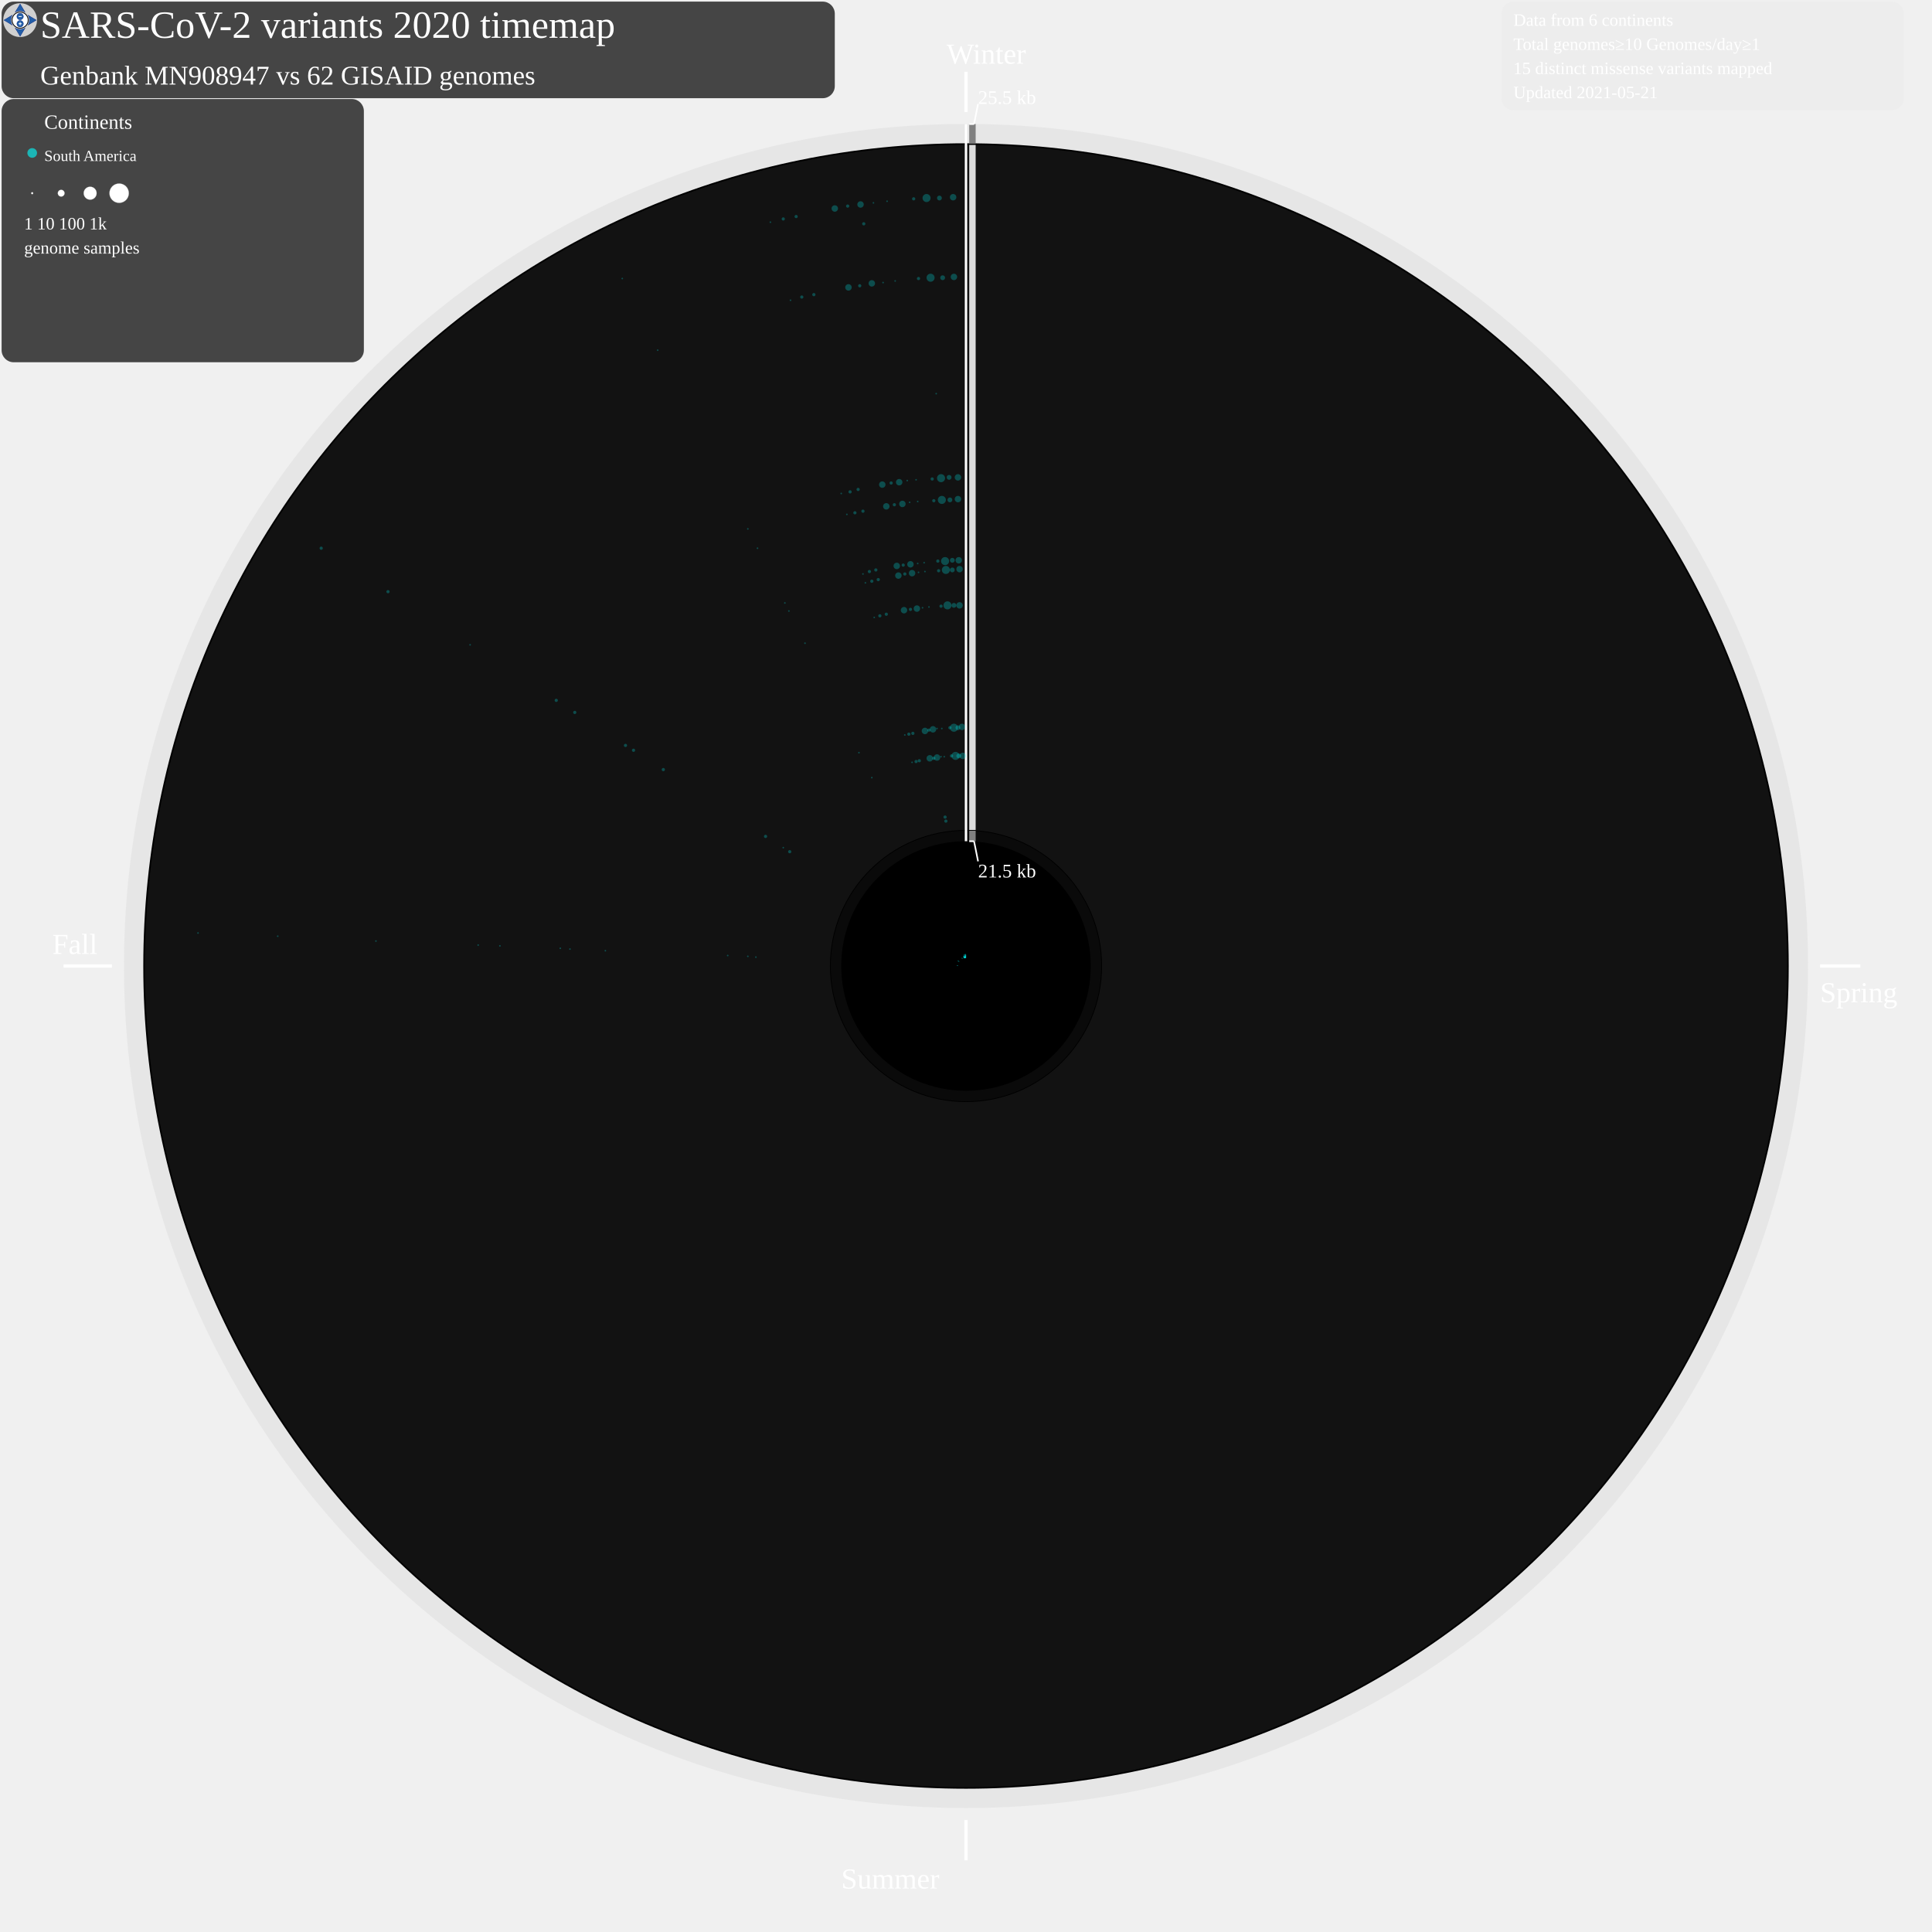
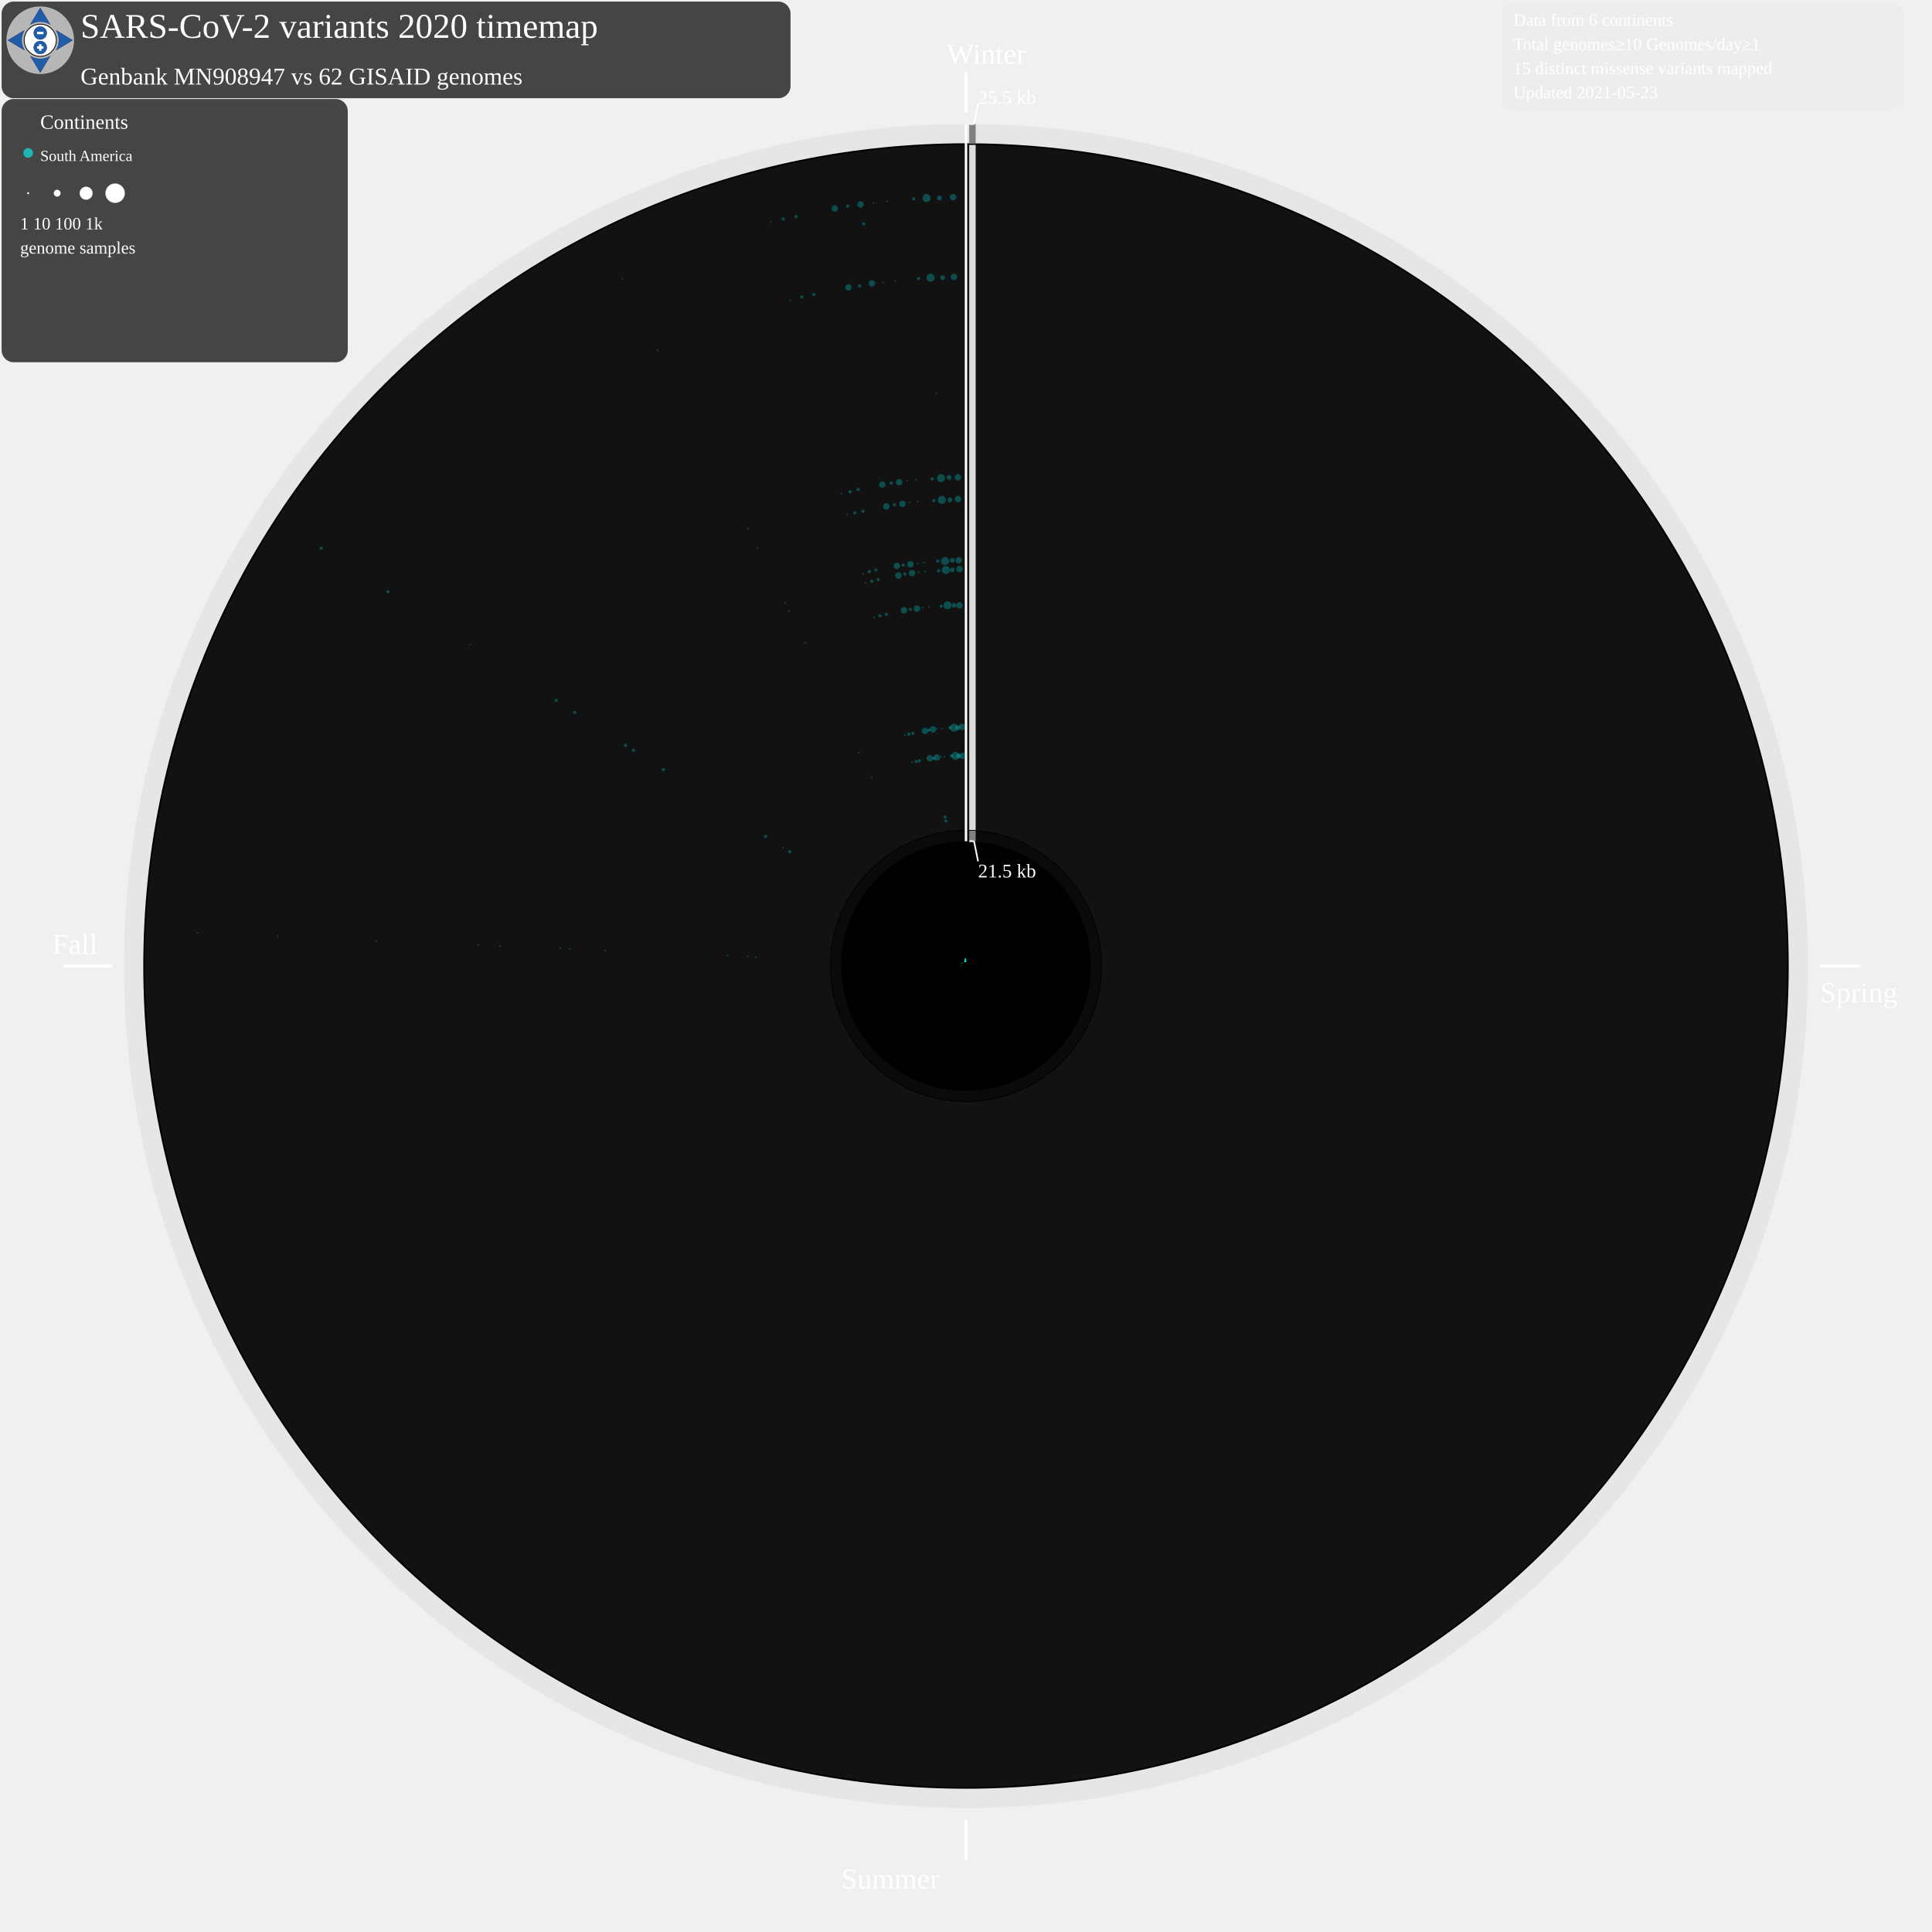
<svg xmlns="http://www.w3.org/2000/svg" width="2400" height="2400" style="background-color:black" viewBox="0 0 2400 2400" id="map-svg">
  <defs>
    <style type="text/css">
	.sb {
	stroke-width:0.8;
	stroke-opacity:50%;
	}
	.compass {
	fill: #fff;
	stroke: #000;
	stroke-width: 1;
	}
	.button {
	fill: #225EA8;
	stroke: #0C2C84;
	stroke-width: 0.5;
	stroke-miterlimit:6;
	stroke-linecap: round;
	}
	.button:hover {
	stroke-width: 1;
	}
	.plus-minus {
	fill: #fff;
	pointer-events: none;
	}
	.cv {
	stroke: none;
	fill-opacity:0.25;
	}
	a:link, a:visited {
	cursor: pointer;
	}
	a:hover, a:active {
	outline: dotted 2px yellow;
	}
	g:hover, g:active {
	outline: dotted 2px yellow;
	}
+ 	.static {
+ 	cursor: not-allowed;
+ 	}
+ 	.draggable, .draggable-group {
+ 	cursor: pointer;
+ 	}
+ 	svg text {
+ 	cursor: default;
+ 	-webkit-user-select: none;
+ 	-moz-user-select: none;
+ 	-ms-user-select: none;
+ 	user-select: none;
+ 	}
	</style>
  </defs>
-   <text font-size="4.0em" x="50" y="47" fill="white">SARS-CoV-2 variants 2020 timemap</text>
-   <g id="matrix-group" transform="matrix(1 0 0 1 0 0)">
+   <text font-size="3.6em" x="100" y="47" fill="white">SARS-CoV-2 variants 2020 timemap</text>
+   <g id="matrix-group" transform="matrix(1 0 0 1 0 0)" class="draggable-group">
    <circle cx="1200" cy="1200" r="1046" style="fill:grey;stroke:black;stroke-width:0;fill-opacity:0.085;" />
    <circle cx="1200" cy="1200" r="1022" style="fill:black;stroke:black;stroke-width:0;fill-opacity:1;" />
    <circle cx="1200" cy="1200" r="1020" style="fill:gainsboro;stroke:black;stroke-width:0;fill-opacity:0.085;" />
    <circle cx="1200" cy="1200" r="169" style="fill:black;stroke:black;stroke-width:0;fill-opacity:1;" />
    <circle cx="1200" cy="1200" r="168" style="fill:grey;stroke:black;stroke-width:0;fill-opacity:0.085;" />
    <circle cx="1200" cy="1200" r="155" style="fill:black;stroke:black;stroke-width:0;fill-opacity:1;" />
    <line x1="1200" y1="89.131" x2="1200" y2="139.131" style="stroke:white;stroke-width:4" />
    <text font-size="3.0em" x="1176" y="79.131" fill="white">Winter</text>
    <line x1="2261" y1="1200" x2="2311" y2="1200" style="stroke:white;stroke-width:4" />
    <text font-size="3.0em" x="2261" y="1245" fill="white">Spring</text>
    <line x1="1200" y1="2261" x2="1200" y2="2311" style="stroke:white;stroke-width:4" />
    <text font-size="3.0em" x="1045" y="2346" fill="white">Summer</text>
    <line x1="139" y1="1200" x2="79" y2="1200" style="stroke:white;stroke-width:4" />
    <text font-size="3.0em" x="65" y="1185" fill="white">Fall</text>
    <g>
      <line x1="1208" y1="1045" x2="1208" y2="1032" style="stroke:grey;stroke-width:8" />
    </g>
    <g>
      <line x1="1208" y1="1031" x2="1208" y2="180" style="stroke:gainsboro;stroke-width:8" />
    </g>
    <g>
      <line x1="1208" y1="178" x2="1208" y2="154" style="stroke:grey;stroke-width:8" />
    </g>
    <line x1="1200" y1="154.131" x2="1200" y2="1045" style="stroke:white;stroke-width:3" />
    <line x1="1204" y1="154.131" x2="1210" y2="154.131" style="stroke:white;stroke-width:2" />
    <line x1="1210" y1="154.131" x2="1215" y2="129.131" style="stroke:white;stroke-width:2" />
    <line x1="1204" y1="1045" x2="1210" y2="1045" style="stroke:white;stroke-width:2" />
    <line x1="1210" y1="1045" x2="1215" y2="1070" style="stroke:white;stroke-width:2" />
    <text font-size="2.0em" x="1215" y="129.131" fill="white">25.5 kb</text>
    <text font-size="2.0em" x="1215" y="1090" fill="white">21.5 kb</text>
    <g>
-       <line x1="1190.0" y1="1199.6" x2="1188.7" y2="1199.5" style="stroke:cyan;" class="sb" />
+       <line x1="1195.0" y1="1199.8" x2="1193.7" y2="1199.7" style="stroke:cyan;" class="sb" />
    </g>
    <g>
      <circle cx="939" cy="1189" r="1" style="fill:cyan;" class="cv" />
    </g>
    <g>
      <circle cx="929" cy="1188" r="1" style="fill:cyan;" class="cv" />
    </g>
    <g>
      <circle cx="904" cy="1187" r="1" style="fill:cyan;" class="cv" />
    </g>
    <g>
      <circle cx="752" cy="1181" r="1" style="fill:cyan;" class="cv" />
    </g>
    <g>
      <circle cx="708" cy="1179" r="1" style="fill:cyan;" class="cv" />
    </g>
    <g>
      <circle cx="696" cy="1178" r="1" style="fill:cyan;" class="cv" />
    </g>
    <g>
      <circle cx="621" cy="1175" r="1" style="fill:cyan;" class="cv" />
    </g>
    <g>
      <circle cx="594" cy="1174" r="1" style="fill:cyan;" class="cv" />
    </g>
    <g>
      <circle cx="467" cy="1169" r="1" style="fill:cyan;" class="cv" />
    </g>
    <g>
      <circle cx="345" cy="1163" r="1" style="fill:cyan;" class="cv" />
    </g>
    <g>
      <circle cx="246" cy="1159" r="1" style="fill:cyan;" class="cv" />
    </g>
    <g>
-       <line x1="1191.6" y1="1194.6" x2="1189.8" y2="1193.4" style="stroke:cyan;" class="sb" />
+       <line x1="1195.8" y1="1197.3" x2="1194.0" y2="1196.1" style="stroke:cyan;" class="sb" />
    </g>
    <g>
      <circle cx="981" cy="1058" r="2" style="fill:cyan;" class="cv" />
    </g>
    <g>
      <circle cx="973" cy="1053" r="1" style="fill:cyan;" class="cv" />
    </g>
    <g>
      <circle cx="951" cy="1039" r="2" style="fill:cyan;" class="cv" />
    </g>
    <g>
      <circle cx="824" cy="956" r="2" style="fill:cyan;" class="cv" />
    </g>
    <g>
      <circle cx="787" cy="932" r="2" style="fill:cyan;" class="cv" />
    </g>
    <g>
      <circle cx="777" cy="926" r="2" style="fill:cyan;" class="cv" />
    </g>
    <g>
      <circle cx="714" cy="885" r="2" style="fill:cyan;" class="cv" />
    </g>
    <g>
      <circle cx="691" cy="870" r="2" style="fill:cyan;" class="cv" />
    </g>
    <g>
      <circle cx="584" cy="801" r="1" style="fill:cyan;" class="cv" />
    </g>
    <g>
      <circle cx="482" cy="735" r="2" style="fill:cyan;" class="cv" />
    </g>
    <g>
      <circle cx="399" cy="681" r="2" style="fill:cyan;" class="cv" />
    </g>
    <g>
-       <line x1="1195.5" y1="1191.1" x2="1194.9" y2="1189.8" style="stroke:cyan;" class="sb" />
+       <line x1="1197.8" y1="1195.5" x2="1197.2" y2="1194.3" style="stroke:cyan;" class="sb" />
    </g>
    <g>
      <circle cx="1083" cy="966" r="1" style="fill:cyan;" class="cv" />
    </g>
    <g>
      <circle cx="1067" cy="935" r="1" style="fill:cyan;" class="cv" />
    </g>
    <g>
      <circle cx="1000" cy="799" r="1" style="fill:cyan;" class="cv" />
    </g>
    <g>
      <circle cx="980" cy="759" r="1" style="fill:cyan;" class="cv" />
    </g>
    <g>
      <circle cx="975" cy="749" r="1" style="fill:cyan;" class="cv" />
    </g>
    <g>
      <circle cx="941" cy="681" r="1" style="fill:cyan;" class="cv" />
    </g>
    <g>
      <circle cx="929" cy="657" r="1" style="fill:cyan;" class="cv" />
    </g>
    <g>
      <circle cx="817" cy="435" r="1" style="fill:cyan;" class="cv" />
    </g>
    <g>
      <circle cx="773" cy="346" r="1" style="fill:cyan;" class="cv" />
    </g>
    <g>
-       <line x1="1197.5" y1="1190.3" x2="1197.1" y2="1189.0" style="stroke:cyan;" class="sb" />
+       <line x1="1198.7" y1="1195.2" x2="1198.4" y2="1193.9" style="stroke:cyan;" class="sb" />
    </g>
    <g>
      <circle cx="1133" cy="947" r="1" style="fill:cyan;" class="cv" />
    </g>
    <g>
      <circle cx="1124" cy="913" r="1" style="fill:cyan;" class="cv" />
    </g>
    <g>
      <circle cx="1086" cy="767" r="1" style="fill:cyan;" class="cv" />
    </g>
    <g>
      <circle cx="1075" cy="724" r="1" style="fill:cyan;" class="cv" />
    </g>
    <g>
      <circle cx="1072" cy="713" r="1" style="fill:cyan;" class="cv" />
    </g>
    <g>
      <circle cx="1052" cy="639" r="1" style="fill:cyan;" class="cv" />
    </g>
    <g>
      <circle cx="1045" cy="613" r="1" style="fill:cyan;" class="cv" />
    </g>
    <g>
      <circle cx="982" cy="373" r="1" style="fill:cyan;" class="cv" />
    </g>
    <g>
      <circle cx="957" cy="276" r="1" style="fill:cyan;" class="cv" />
    </g>
    <g>
-       <line x1="1197.6" y1="1190.3" x2="1197.0" y2="1187.7" style="stroke:cyan;" class="sb" />
+       <line x1="1198.8" y1="1195.1" x2="1198.2" y2="1192.5" style="stroke:cyan;" class="sb" />
    </g>
    <g>
      <circle cx="1138" cy="946" r="2" style="fill:cyan;" class="cv" />
    </g>
    <g>
      <circle cx="1129" cy="912" r="2" style="fill:cyan;" class="cv" />
    </g>
    <g>
      <circle cx="1093" cy="765" r="2" style="fill:cyan;" class="cv" />
    </g>
    <g>
      <circle cx="1083" cy="722" r="2" style="fill:cyan;" class="cv" />
    </g>
    <g>
      <circle cx="1080" cy="710" r="2" style="fill:cyan;" class="cv" />
    </g>
    <g>
      <circle cx="1062" cy="637" r="2" style="fill:cyan;" class="cv" />
    </g>
    <g>
      <circle cx="1056" cy="611" r="2" style="fill:cyan;" class="cv" />
    </g>
    <g>
      <circle cx="996" cy="369" r="2" style="fill:cyan;" class="cv" />
    </g>
    <g>
      <circle cx="973" cy="272" r="2" style="fill:cyan;" class="cv" />
    </g>
    <g>
-       <line x1="1197.8" y1="1190.2" x2="1197.2" y2="1187.6" style="stroke:cyan;" class="sb" />
+       <line x1="1198.9" y1="1195.1" x2="1198.3" y2="1192.5" style="stroke:cyan;" class="sb" />
    </g>
    <g>
      <circle cx="1142" cy="945" r="2" style="fill:cyan;" class="cv" />
    </g>
    <g>
      <circle cx="1134" cy="911" r="2" style="fill:cyan;" class="cv" />
    </g>
    <g>
      <circle cx="1101" cy="763" r="2" style="fill:cyan;" class="cv" />
    </g>
    <g>
      <circle cx="1091" cy="720" r="2" style="fill:cyan;" class="cv" />
    </g>
    <g>
      <circle cx="1088" cy="708" r="2" style="fill:cyan;" class="cv" />
    </g>
    <g>
      <circle cx="1072" cy="635" r="2" style="fill:cyan;" class="cv" />
    </g>
    <g>
      <circle cx="1066" cy="608" r="2" style="fill:cyan;" class="cv" />
    </g>
    <g>
      <circle cx="1011" cy="366" r="2" style="fill:cyan;" class="cv" />
    </g>
    <g>
      <circle cx="989" cy="269" r="2" style="fill:cyan;" class="cv" />
    </g>
    <g>
-       <line x1="1198.3" y1="1190.1" x2="1197.6" y2="1186.1" style="stroke:cyan;" class="sb" />
+       <line x1="1199.1" y1="1195.1" x2="1198.5" y2="1191.1" style="stroke:cyan;" class="sb" />
    </g>
    <g>
      <circle cx="1155" cy="942" r="4" style="fill:cyan;" class="cv" />
    </g>
    <g>
      <circle cx="1149" cy="908" r="4" style="fill:cyan;" class="cv" />
    </g>
    <g>
      <circle cx="1123" cy="758" r="4" style="fill:cyan;" class="cv" />
    </g>
    <g>
      <circle cx="1116" cy="715" r="4" style="fill:cyan;" class="cv" />
    </g>
    <g>
      <circle cx="1114" cy="703" r="4" style="fill:cyan;" class="cv" />
    </g>
    <g>
      <circle cx="1101" cy="629" r="4" style="fill:cyan;" class="cv" />
    </g>
    <g>
      <circle cx="1096" cy="602" r="4" style="fill:cyan;" class="cv" />
    </g>
    <g>
      <circle cx="1054" cy="357" r="4" style="fill:cyan;" class="cv" />
    </g>
    <g>
      <circle cx="1037" cy="259" r="4" style="fill:cyan;" class="cv" />
    </g>
    <g>
-       <line x1="1198.5" y1="1190.1" x2="1198.0" y2="1187.4" style="stroke:cyan;" class="sb" />
+       <line x1="1199.2" y1="1195.1" x2="1198.8" y2="1192.4" style="stroke:cyan;" class="sb" />
    </g>
    <g>
      <circle cx="1160" cy="942" r="2" style="fill:cyan;" class="cv" />
    </g>
    <g>
      <circle cx="1154" cy="907" r="2" style="fill:cyan;" class="cv" />
    </g>
    <g>
      <circle cx="1131" cy="757" r="2" style="fill:cyan;" class="cv" />
    </g>
    <g>
      <circle cx="1124" cy="713" r="2" style="fill:cyan;" class="cv" />
    </g>
    <g>
      <circle cx="1122" cy="702" r="2" style="fill:cyan;" class="cv" />
    </g>
    <g>
      <circle cx="1111" cy="627" r="2" style="fill:cyan;" class="cv" />
    </g>
    <g>
      <circle cx="1107" cy="600" r="2" style="fill:cyan;" class="cv" />
    </g>
    <g>
      <circle cx="1068" cy="355" r="2" style="fill:cyan;" class="cv" />
    </g>
    <g>
      <circle cx="1053" cy="256" r="2" style="fill:cyan;" class="cv" />
    </g>
    <g>
-       <line x1="1198.6" y1="1190.1" x2="1198.0" y2="1185.3" style="stroke:cyan;" class="sb" />
+       <line x1="1199.3" y1="1195.0" x2="1198.7" y2="1190.2" style="stroke:cyan;" class="sb" />
    </g>
    <g>
      <circle cx="1175" cy="1020" r="2" style="fill:cyan;" class="cv" />
    </g>
    <g>
      <circle cx="1174" cy="1015" r="2" style="fill:cyan;" class="cv" />
    </g>
    <g>
      <circle cx="1164" cy="941" r="4" style="fill:cyan;" class="cv" />
    </g>
    <g>
      <circle cx="1159" cy="906" r="4" style="fill:cyan;" class="cv" />
    </g>
    <g>
      <circle cx="1139" cy="756" r="4" style="fill:cyan;" class="cv" />
    </g>
    <g>
      <circle cx="1133" cy="712" r="4" style="fill:cyan;" class="cv" />
    </g>
    <g>
      <circle cx="1131" cy="701" r="4" style="fill:cyan;" class="cv" />
    </g>
    <g>
      <circle cx="1121" cy="626" r="4" style="fill:cyan;" class="cv" />
    </g>
    <g>
      <circle cx="1117" cy="599" r="4" style="fill:cyan;" class="cv" />
    </g>
    <g>
      <circle cx="1083" cy="352" r="4" style="fill:cyan;" class="cv" />
    </g>
    <g>
      <circle cx="1073" cy="278" r="2" style="fill:cyan;" class="cv" />
    </g>
    <g>
      <circle cx="1069" cy="254" r="4" style="fill:cyan;" class="cv" />
    </g>
    <g>
-       <line x1="1198.8" y1="1190.1" x2="1198.6" y2="1188.7" style="stroke:cyan;" class="sb" />
+       <line x1="1199.4" y1="1195.0" x2="1199.2" y2="1193.7" style="stroke:cyan;" class="sb" />
    </g>
    <g>
      <circle cx="1169" cy="940" r="1" style="fill:cyan;" class="cv" />
    </g>
    <g>
      <circle cx="1164" cy="905" r="1" style="fill:cyan;" class="cv" />
    </g>
    <g>
      <circle cx="1146" cy="755" r="1" style="fill:cyan;" class="cv" />
    </g>
    <g>
      <circle cx="1141" cy="711" r="1" style="fill:cyan;" class="cv" />
    </g>
    <g>
      <circle cx="1140" cy="700" r="1" style="fill:cyan;" class="cv" />
    </g>
    <g>
      <circle cx="1130" cy="624" r="1" style="fill:cyan;" class="cv" />
    </g>
    <g>
      <circle cx="1127" cy="597" r="1" style="fill:cyan;" class="cv" />
    </g>
    <g>
      <circle cx="1097" cy="351" r="1" style="fill:cyan;" class="cv" />
    </g>
    <g>
      <circle cx="1085" cy="252" r="1" style="fill:cyan;" class="cv" />
    </g>
    <g>
-       <line x1="1199.0" y1="1190.1" x2="1198.8" y2="1188.7" style="stroke:cyan;" class="sb" />
+       <line x1="1199.5" y1="1195.0" x2="1199.3" y2="1193.7" style="stroke:cyan;" class="sb" />
    </g>
    <g>
      <circle cx="1173" cy="940" r="1" style="fill:cyan;" class="cv" />
    </g>
    <g>
      <circle cx="1170" cy="905" r="1" style="fill:cyan;" class="cv" />
    </g>
    <g>
      <circle cx="1154" cy="754" r="1" style="fill:cyan;" class="cv" />
    </g>
    <g>
      <circle cx="1149" cy="710" r="1" style="fill:cyan;" class="cv" />
    </g>
    <g>
      <circle cx="1148" cy="699" r="1" style="fill:cyan;" class="cv" />
    </g>
    <g>
      <circle cx="1140" cy="623" r="1" style="fill:cyan;" class="cv" />
    </g>
    <g>
      <circle cx="1138" cy="596" r="1" style="fill:cyan;" class="cv" />
    </g>
    <g>
      <circle cx="1112" cy="349" r="1" style="fill:cyan;" class="cv" />
    </g>
    <g>
      <circle cx="1102" cy="250" r="1" style="fill:cyan;" class="cv" />
    </g>
    <g>
-       <line x1="1199.3" y1="1190.0" x2="1199.2" y2="1187.9" style="stroke:cyan;" class="sb" />
+       <line x1="1199.7" y1="1195.0" x2="1199.5" y2="1192.9" style="stroke:cyan;" class="sb" />
    </g>
    <g>
      <circle cx="1182" cy="939" r="2" style="fill:cyan;" class="cv" />
    </g>
    <g>
      <circle cx="1180" cy="904" r="2" style="fill:cyan;" class="cv" />
    </g>
    <g>
      <circle cx="1169" cy="753" r="2" style="fill:cyan;" class="cv" />
    </g>
    <g>
      <circle cx="1166" cy="709" r="2" style="fill:cyan;" class="cv" />
    </g>
    <g>
      <circle cx="1165" cy="697" r="2" style="fill:cyan;" class="cv" />
    </g>
    <g>
      <circle cx="1160" cy="622" r="2" style="fill:cyan;" class="cv" />
    </g>
    <g>
      <circle cx="1158" cy="595" r="2" style="fill:cyan;" class="cv" />
    </g>
    <g>
      <circle cx="1141" cy="346" r="2" style="fill:cyan;" class="cv" />
    </g>
    <g>
      <circle cx="1135" cy="247" r="2" style="fill:cyan;" class="cv" />
    </g>
    <g>
-       <line x1="1199.5" y1="1190.0" x2="1199.2" y2="1184.9" style="stroke:cyan;" class="sb" />
+       <line x1="1199.7" y1="1195.0" x2="1199.5" y2="1189.9" style="stroke:cyan;" class="sb" />
    </g>
    <g>
      <circle cx="1187" cy="939" r="5" style="fill:cyan;" class="cv" />
    </g>
    <g>
      <circle cx="1185" cy="904" r="5" style="fill:cyan;" class="cv" />
    </g>
    <g>
      <circle cx="1177" cy="752" r="5" style="fill:cyan;" class="cv" />
    </g>
    <g>
      <circle cx="1175" cy="708" r="5" style="fill:cyan;" class="cv" />
    </g>
    <g>
      <circle cx="1174" cy="697" r="5" style="fill:cyan;" class="cv" />
    </g>
    <g>
      <circle cx="1170" cy="621" r="5" style="fill:cyan;" class="cv" />
    </g>
    <g>
      <circle cx="1169" cy="594" r="5" style="fill:cyan;" class="cv" />
    </g>
    <g>
      <circle cx="1163" cy="489" r="1" style="fill:cyan;" class="cv" />
    </g>
    <g>
      <circle cx="1156" cy="345" r="5" style="fill:cyan;" class="cv" />
    </g>
    <g>
      <circle cx="1151" cy="246" r="5" style="fill:cyan;" class="cv" />
    </g>
    <g>
-       <line x1="1199.7" y1="1190.0" x2="1199.5" y2="1186.2" style="stroke:cyan;" class="sb" />
+       <line x1="1199.8" y1="1195.0" x2="1199.7" y2="1191.2" style="stroke:cyan;" class="sb" />
    </g>
    <g>
      <circle cx="1191" cy="939" r="3" style="fill:cyan;" class="cv" />
    </g>
    <g>
      <circle cx="1190" cy="904" r="3" style="fill:cyan;" class="cv" />
    </g>
    <g>
      <circle cx="1185" cy="752" r="3" style="fill:cyan;" class="cv" />
    </g>
    <g>
      <circle cx="1183" cy="708" r="3" style="fill:cyan;" class="cv" />
    </g>
    <g>
      <circle cx="1183" cy="696" r="3" style="fill:cyan;" class="cv" />
    </g>
    <g>
      <circle cx="1180" cy="621" r="3" style="fill:cyan;" class="cv" />
    </g>
    <g>
      <circle cx="1179" cy="593" r="3" style="fill:cyan;" class="cv" />
    </g>
    <g>
      <circle cx="1171" cy="345" r="3" style="fill:cyan;" class="cv" />
    </g>
    <g>
      <circle cx="1167" cy="246" r="3" style="fill:cyan;" class="cv" />
    </g>
    <g>
-       <line x1="1199.8" y1="1190.0" x2="1199.8" y2="1185.9" style="stroke:cyan;" class="sb" />
+       <line x1="1199.9" y1="1195.0" x2="1199.8" y2="1190.9" style="stroke:cyan;" class="sb" />
    </g>
    <g>
      <circle cx="1196" cy="939" r="4" style="fill:cyan;" class="cv" />
    </g>
    <g>
      <circle cx="1195" cy="903" r="4" style="fill:cyan;" class="cv" />
    </g>
    <g>
      <circle cx="1192" cy="752" r="4" style="fill:cyan;" class="cv" />
    </g>
    <g>
      <circle cx="1192" cy="707" r="4" style="fill:cyan;" class="cv" />
    </g>
    <g>
      <circle cx="1191" cy="696" r="4" style="fill:cyan;" class="cv" />
    </g>
    <g>
      <circle cx="1190" cy="620" r="4" style="fill:cyan;" class="cv" />
    </g>
    <g>
      <circle cx="1190" cy="593" r="4" style="fill:cyan;" class="cv" />
    </g>
    <g>
      <circle cx="1185" cy="344" r="4" style="fill:cyan;" class="cv" />
    </g>
    <g>
      <circle cx="1184" cy="245" r="4" style="fill:cyan;" class="cv" />
    </g>
  </g>
-   <rect x="2" y="2" width="1035" height="120" rx="15" style="fill:#1B1B1B;stroke-width:0;fill-opacity:0.8;" />
+   <rect x="2" y="2" width="980" height="120" rx="15" style="fill:#1B1B1B;stroke-width:0;fill-opacity:0.8;" />
  <a href="https://bcgsc.github.io/SARS2/">
-     <text font-size="4.0em" x="50" y="47" fill="white">SARS-CoV-2 variants 2020 timemap</text>
+     <text font-size="3.6em" x="100" y="47" fill="white">SARS-CoV-2 variants 2020 timemap</text>
  </a>
-   <text font-size="2.8em" x="50" y="105" fill="white">Genbank MN908947 vs 62 GISAID genomes</text>
-   <circle cx="25" cy="25" r="21" fill="white" opacity="0.75" />
-   <path class="button" d="M25 5 l6 10 a20 35 0 0 0 -12 0z" />
-   <path class="button" d="M5 25 l10 -6 a35 20 0 0 0 0 12z" />
-   <path class="button" d="M25 45 l6 -10 a20, 35 0 0,1 -12,0z" />
-   <path class="button" d="M45 25 l-10 -6 a35 20 0 0 1 0 12z" />
-   <circle class="compass" cx="25" cy="25" r="10" />
-   <circle class="button" cx="25" cy="20.5" r="4" />
-   <circle class="button" cx="25" cy="29.5" r="4" />
-   <rect class="plus-minus" x="23" y="20" width="4" height="1" />
-   <rect class="plus-minus" x="23" y="29" width="4" height="1" />
-   <rect class="plus-minus" x="24.5" y="27.5" width="1" height="4" />
-   <rect x="2" y="123" width="450" height="327" rx="15" style="fill:#1B1B1B;stroke-width:0;fill-opacity:0.8;" />
-   <text font-size="2.1em" x="55" y="160" fill="white">Continents</text>
-   <circle cx="40" cy="190" r="6" style="fill:cyan;stroke:black;stroke-width:0;fill-opacity:0.6;" />
-   <text font-size="1.6em" x="55" y="200" fill="white">South America</text>
-   <circle cx="40" cy="240" r="1.204" style="fill:white;stroke:lightgrey;stroke-width:0.2;" />
-   <circle cx="76" cy="240" r="4.166" style="fill:white;stroke:lightgrey;stroke-width:0.2;" />
-   <circle cx="112" cy="240" r="8.017" style="fill:white;stroke:lightgrey;stroke-width:0.2;" />
-   <circle cx="148" cy="240" r="12.002" style="fill:white;stroke:lightgrey;stroke-width:0.2;" />
-   <text font-size="1.8em" x="30" y="285" fill="white">1      10        100        1k</text>
-   <text font-size="1.8em" x="30" y="315" fill="white">genome samples</text>
+   <text font-size="2.5em" x="100" y="105" fill="white">Genbank MN908947 vs 62 GISAID genomes</text>
+   <circle cx="50" cy="50" r="42" fill="gainsboro" opacity="0.75" />
+   <path class="button" d="M50 10 l12   20 a40, 70 0 0,0 -24,  0z" />
+   <path class="button" d="M10 50 l20  -12 a70, 40 0 0,0   0, 24z" />
+   <path class="button" d="M50 90 l12  -20 a40, 70 0 0,1 -24,  0z" />
+   <path class="button" d="M90 50 l-20 -12 a70, 40 0 0,1   0, 24z" />
+   <circle class="compass" cx="50" cy="50" r="20" />
+   <circle class="button" cx="50" cy="41" r="8" />
+   <circle class="button" cx="50" cy="59" r="8" />
+   <rect class="plus-minus" x="46" y="39.5" width="8" height="3" />
+   <rect class="plus-minus" x="46" y="57.5" width="8" height="3" />
+   <rect class="plus-minus" x="48.5" y="55" width="3" height="8" />
+   <rect x="2" y="123" width="430" height="327" rx="15" style="fill:#1B1B1B;stroke-width:0;fill-opacity:0.8;" />
+   <text font-size="2.1em" x="50" y="160" fill="white">Continents</text>
+   <circle cx="35" cy="190" r="6" style="fill:cyan;stroke:black;stroke-width:0;fill-opacity:0.6;" />
+   <text font-size="1.6em" x="50" y="200" fill="white">South America</text>
+   <circle cx="35" cy="240" r="1.204" style="fill:white;stroke:lightgrey;stroke-width:0.2;" />
+   <circle cx="71" cy="240" r="4.166" style="fill:white;stroke:lightgrey;stroke-width:0.2;" />
+   <circle cx="107" cy="240" r="8.017" style="fill:white;stroke:lightgrey;stroke-width:0.2;" />
+   <circle cx="143" cy="240" r="12.002" style="fill:white;stroke:lightgrey;stroke-width:0.2;" />
+   <text font-size="1.8em" x="25" y="285" fill="white">1      10        100        1k</text>
+   <text font-size="1.8em" x="25" y="315" fill="white">genome samples</text>
  <rect x="1865" y="2" width="500" height="135" rx="15" style="fill:gainsboro;stroke-width:0;fill-opacity:0.15;" />
  <text font-size="1.8em" x="1880" y="32" fill="white">Data from 6 continents</text>
  <text font-size="1.8em" x="1880" y="62" fill="white">Total genomes≥10  Genomes/day≥1</text>
  <text font-size="1.8em" x="1880" y="92" fill="white">15 distinct missense variants mapped</text>
-   <text font-size="1.8em" x="1880" y="122" fill="white">Updated 2021-05-21</text>
+   <text font-size="1.8em" x="1880" y="122" fill="white">Updated 2021-05-23</text>
</svg>
